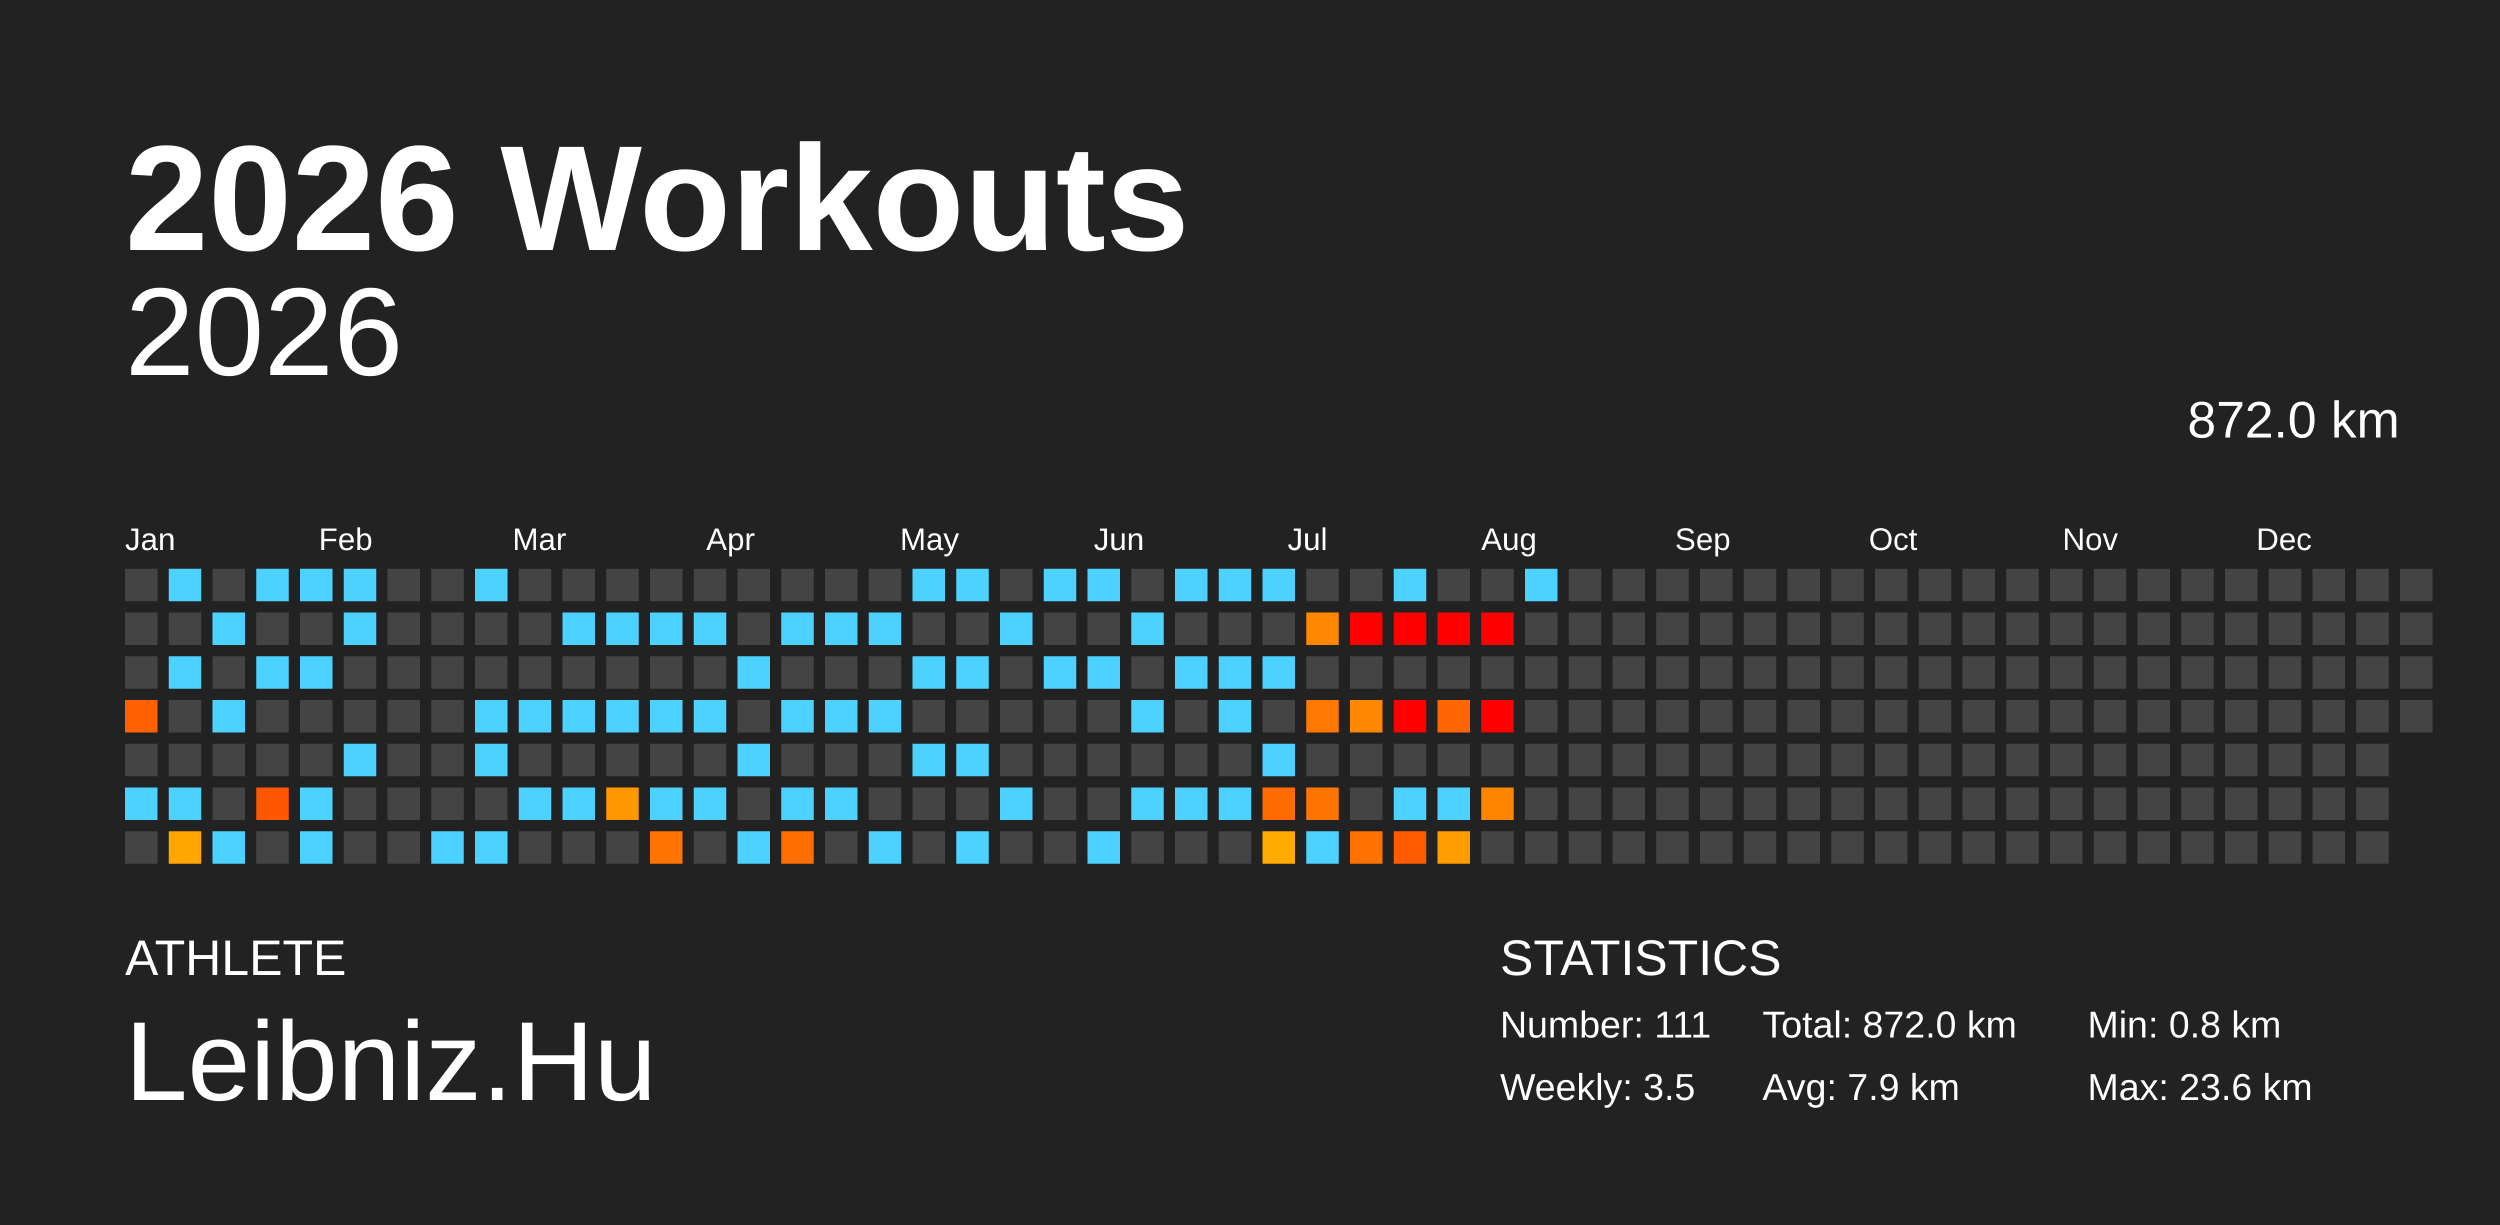
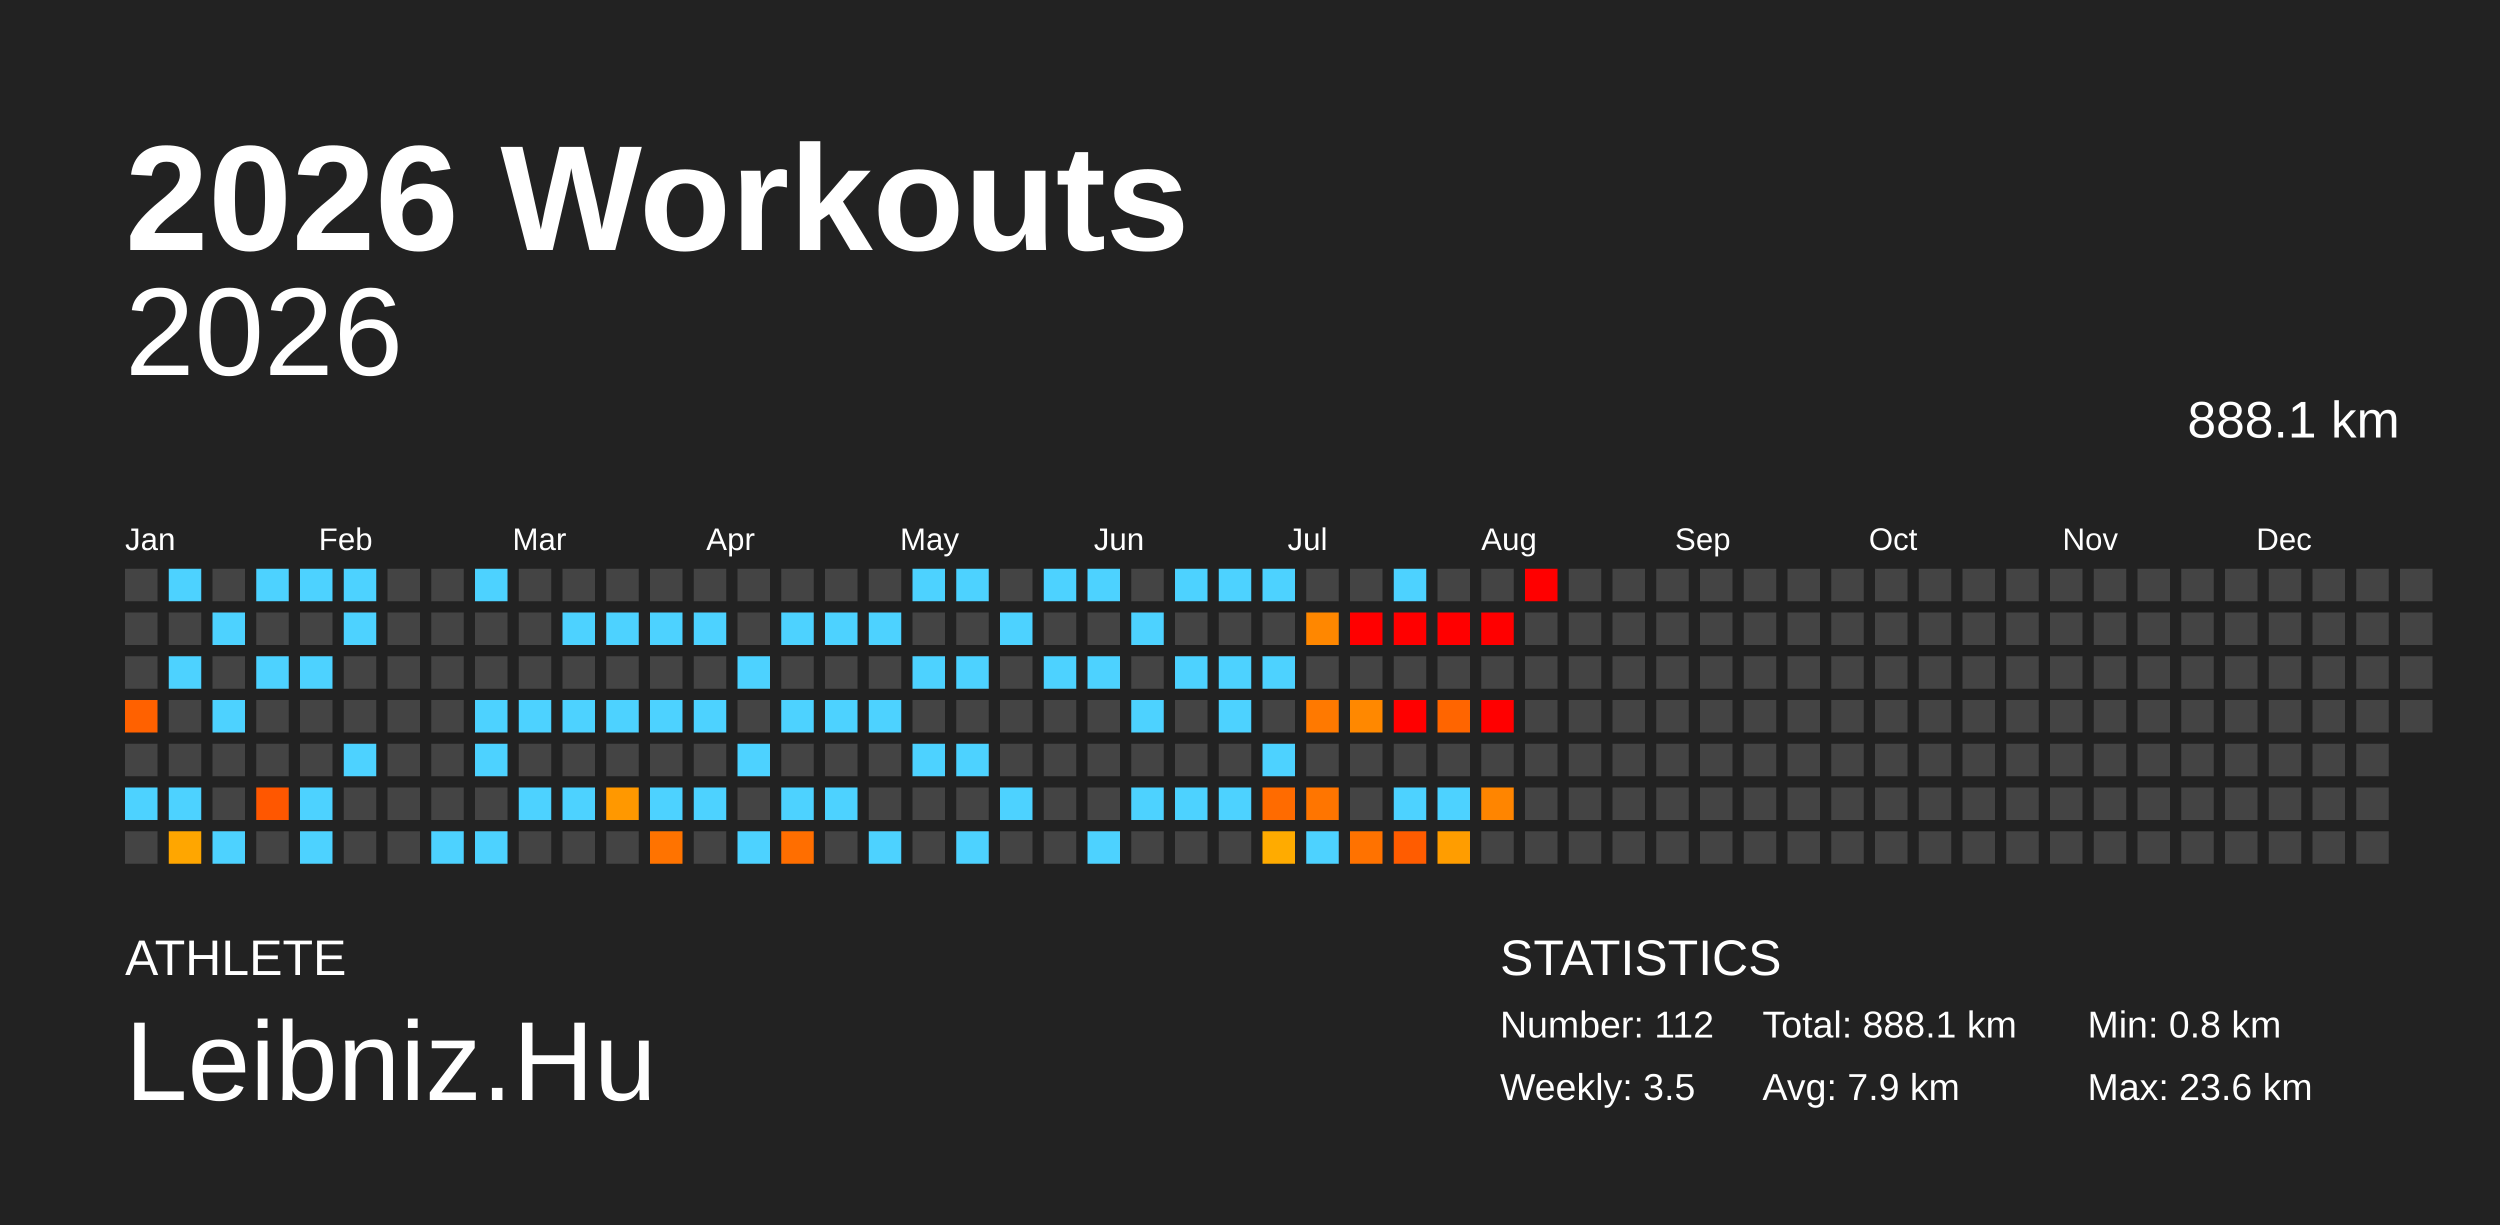
<svg xmlns="http://www.w3.org/2000/svg" baseProfile="full" height="98mm" version="1.1" viewBox="0,0,200,98" width="200mm">
  <defs />
  <rect fill="#222222" height="98" width="200" x="0" y="0" />
  <text fill="#FFFFFF" style="font-size:12px; font-family:Arial; font-weight:bold;" x="10" y="20">2026 Workouts</text>
  <text fill="#FFFFFF" style="font-size:4px; font-family:Arial" x="10" y="78">ATHLETE</text>
  <text fill="#FFFFFF" style="font-size:9px; font-family:Arial" x="10" y="88">Leibniz.Hu</text>
  <text fill="#FFFFFF" style="font-size:4px; font-family:Arial" x="120" y="78">STATISTICS</text>
-   <text fill="#FFFFFF" style="font-size:3px; font-family:Arial" x="120" y="83">Number: 111</text>
+   <text fill="#FFFFFF" style="font-size:3px; font-family:Arial" x="120" y="83">Number: 112</text>
  <text fill="#FFFFFF" style="font-size:3px; font-family:Arial" x="120" y="88">Weekly: 3.5</text>
-   <text fill="#FFFFFF" style="font-size:3px; font-family:Arial" x="141" y="83">Total: 872.0 km</text>
+   <text fill="#FFFFFF" style="font-size:3px; font-family:Arial" x="141" y="83">Total: 888.1 km</text>
  <text fill="#FFFFFF" style="font-size:3px; font-family:Arial" x="141" y="88">Avg: 7.9 km</text>
  <text fill="#FFFFFF" style="font-size:3px; font-family:Arial" x="167" y="83">Min: 0.8 km</text>
  <text fill="#FFFFFF" style="font-size:3px; font-family:Arial" x="167" y="88">Max: 23.6 km</text>
  <text alignment-baseline="hanging" fill="#FFFFFF" style="font-size:10.0px; font-family:Arial;" x="10" y="30">2026</text>
-   <text alignment-baseline="hanging" fill="#FFFFFF" style="font-size:4.125px; font-family:Arial;" x="175" y="35">872.0 km</text>
+   <text alignment-baseline="hanging" fill="#FFFFFF" style="font-size:4.125px; font-family:Arial;" x="175" y="35">888.1 km</text>
  <text fill="#FFFFFF" style="font-size:2.5px; font-family:Arial" x="10.0" y="44">Jan</text>
  <text fill="#FFFFFF" style="font-size:2.5px; font-family:Arial" x="25.5" y="44">Feb</text>
  <text fill="#FFFFFF" style="font-size:2.5px; font-family:Arial" x="41.0" y="44">Mar</text>
  <text fill="#FFFFFF" style="font-size:2.5px; font-family:Arial" x="56.5" y="44">Apr</text>
  <text fill="#FFFFFF" style="font-size:2.5px; font-family:Arial" x="72.0" y="44">May</text>
  <text fill="#FFFFFF" style="font-size:2.5px; font-family:Arial" x="87.5" y="44">Jun</text>
  <text fill="#FFFFFF" style="font-size:2.5px; font-family:Arial" x="103.0" y="44">Jul</text>
  <text fill="#FFFFFF" style="font-size:2.5px; font-family:Arial" x="118.5" y="44">Aug</text>
  <text fill="#FFFFFF" style="font-size:2.5px; font-family:Arial" x="134.0" y="44">Sep</text>
  <text fill="#FFFFFF" style="font-size:2.5px; font-family:Arial" x="149.5" y="44">Oct</text>
  <text fill="#FFFFFF" style="font-size:2.5px; font-family:Arial" x="165.0" y="44">Nov</text>
  <text fill="#FFFFFF" style="font-size:2.5px; font-family:Arial" x="180.5" y="44">Dec</text>
  <rect fill="#444444" height="2.6" width="2.6" x="10.0" y="45.5" />
  <rect fill="#444444" height="2.6" width="2.6" x="10.0" y="49.0" />
  <rect fill="#444444" height="2.6" width="2.6" x="10.0" y="52.5" />
  <rect fill="#ff6100" height="2.6" width="2.6" x="10.0" y="56.0" />
  <rect fill="#444444" height="2.6" width="2.6" x="10.0" y="59.5" />
  <rect fill="#4dd2ff" height="2.6" width="2.6" x="10.0" y="63.0" />
  <rect fill="#444444" height="2.6" width="2.6" x="10.0" y="66.5" />
  <rect fill="#4dd2ff" height="2.6" width="2.6" x="13.5" y="45.5" />
  <rect fill="#444444" height="2.6" width="2.6" x="13.5" y="49.0" />
  <rect fill="#4dd2ff" height="2.6" width="2.6" x="13.5" y="52.5" />
  <rect fill="#444444" height="2.6" width="2.6" x="13.5" y="56.0" />
  <rect fill="#444444" height="2.6" width="2.6" x="13.5" y="59.5" />
  <rect fill="#4dd2ff" height="2.6" width="2.6" x="13.5" y="63.0" />
  <rect fill="#ffa600" height="2.6" width="2.6" x="13.5" y="66.5" />
  <rect fill="#444444" height="2.6" width="2.6" x="17.0" y="45.5" />
  <rect fill="#4dd2ff" height="2.6" width="2.6" x="17.0" y="49.0" />
  <rect fill="#444444" height="2.6" width="2.6" x="17.0" y="52.5" />
  <rect fill="#4dd2ff" height="2.6" width="2.6" x="17.0" y="56.0" />
  <rect fill="#444444" height="2.6" width="2.6" x="17.0" y="59.5" />
  <rect fill="#444444" height="2.6" width="2.6" x="17.0" y="63.0" />
  <rect fill="#4dd2ff" height="2.6" width="2.6" x="17.0" y="66.5" />
  <rect fill="#4dd2ff" height="2.6" width="2.6" x="20.5" y="45.5" />
  <rect fill="#444444" height="2.6" width="2.6" x="20.5" y="49.0" />
  <rect fill="#4dd2ff" height="2.6" width="2.6" x="20.5" y="52.5" />
  <rect fill="#444444" height="2.6" width="2.6" x="20.5" y="56.0" />
  <rect fill="#444444" height="2.6" width="2.6" x="20.5" y="59.5" />
  <rect fill="#ff5700" height="2.6" width="2.6" x="20.5" y="63.0" />
  <rect fill="#444444" height="2.6" width="2.6" x="20.5" y="66.5" />
  <rect fill="#4dd2ff" height="2.6" width="2.6" x="24.0" y="45.5" />
  <rect fill="#444444" height="2.6" width="2.6" x="24.0" y="49.0" />
  <rect fill="#4dd2ff" height="2.6" width="2.6" x="24.0" y="52.5" />
  <rect fill="#444444" height="2.6" width="2.6" x="24.0" y="56.0" />
  <rect fill="#444444" height="2.6" width="2.6" x="24.0" y="59.5" />
  <rect fill="#4dd2ff" height="2.6" width="2.6" x="24.0" y="63.0" />
  <rect fill="#4dd2ff" height="2.6" width="2.6" x="24.0" y="66.5" />
  <rect fill="#4dd2ff" height="2.6" width="2.6" x="27.5" y="45.5" />
  <rect fill="#4dd2ff" height="2.6" width="2.6" x="27.5" y="49.0" />
  <rect fill="#444444" height="2.6" width="2.6" x="27.5" y="52.5" />
  <rect fill="#444444" height="2.6" width="2.6" x="27.5" y="56.0" />
  <rect fill="#4dd2ff" height="2.6" width="2.6" x="27.5" y="59.5" />
  <rect fill="#444444" height="2.6" width="2.6" x="27.5" y="63.0" />
  <rect fill="#444444" height="2.6" width="2.6" x="27.5" y="66.5" />
  <rect fill="#444444" height="2.6" width="2.6" x="31.0" y="45.5" />
  <rect fill="#444444" height="2.6" width="2.6" x="31.0" y="49.0" />
  <rect fill="#444444" height="2.6" width="2.6" x="31.0" y="52.5" />
  <rect fill="#444444" height="2.6" width="2.6" x="31.0" y="56.0" />
  <rect fill="#444444" height="2.6" width="2.6" x="31.0" y="59.5" />
  <rect fill="#444444" height="2.6" width="2.6" x="31.0" y="63.0" />
  <rect fill="#444444" height="2.6" width="2.6" x="31.0" y="66.5" />
  <rect fill="#444444" height="2.6" width="2.6" x="34.5" y="45.5" />
  <rect fill="#444444" height="2.6" width="2.6" x="34.5" y="49.0" />
  <rect fill="#444444" height="2.6" width="2.6" x="34.5" y="52.5" />
  <rect fill="#444444" height="2.6" width="2.6" x="34.5" y="56.0" />
  <rect fill="#444444" height="2.6" width="2.6" x="34.5" y="59.5" />
  <rect fill="#444444" height="2.6" width="2.6" x="34.5" y="63.0" />
  <rect fill="#4dd2ff" height="2.6" width="2.6" x="34.5" y="66.5" />
  <rect fill="#4dd2ff" height="2.6" width="2.6" x="38.0" y="45.5" />
  <rect fill="#444444" height="2.6" width="2.6" x="38.0" y="49.0" />
  <rect fill="#444444" height="2.6" width="2.6" x="38.0" y="52.5" />
  <rect fill="#4dd2ff" height="2.6" width="2.6" x="38.0" y="56.0" />
  <rect fill="#4dd2ff" height="2.6" width="2.6" x="38.0" y="59.5" />
  <rect fill="#444444" height="2.6" width="2.6" x="38.0" y="63.0" />
  <rect fill="#4dd2ff" height="2.6" width="2.6" x="38.0" y="66.5" />
  <rect fill="#444444" height="2.6" width="2.6" x="41.5" y="45.5" />
  <rect fill="#444444" height="2.6" width="2.6" x="41.5" y="49.0" />
  <rect fill="#444444" height="2.6" width="2.6" x="41.5" y="52.5" />
  <rect fill="#4dd2ff" height="2.6" width="2.6" x="41.5" y="56.0" />
  <rect fill="#444444" height="2.6" width="2.6" x="41.5" y="59.5" />
  <rect fill="#4dd2ff" height="2.6" width="2.6" x="41.5" y="63.0" />
  <rect fill="#444444" height="2.6" width="2.6" x="41.5" y="66.5" />
  <rect fill="#444444" height="2.6" width="2.6" x="45.0" y="45.5" />
  <rect fill="#4dd2ff" height="2.6" width="2.6" x="45.0" y="49.0" />
  <rect fill="#444444" height="2.6" width="2.6" x="45.0" y="52.5" />
  <rect fill="#4dd2ff" height="2.6" width="2.6" x="45.0" y="56.0" />
  <rect fill="#444444" height="2.6" width="2.6" x="45.0" y="59.5" />
  <rect fill="#4dd2ff" height="2.6" width="2.6" x="45.0" y="63.0" />
  <rect fill="#444444" height="2.6" width="2.6" x="45.0" y="66.5" />
  <rect fill="#444444" height="2.6" width="2.6" x="48.5" y="45.5" />
  <rect fill="#4dd2ff" height="2.6" width="2.6" x="48.5" y="49.0" />
  <rect fill="#444444" height="2.6" width="2.6" x="48.5" y="52.5" />
  <rect fill="#4dd2ff" height="2.6" width="2.6" x="48.5" y="56.0" />
  <rect fill="#444444" height="2.6" width="2.6" x="48.5" y="59.5" />
  <rect fill="#ff9800" height="2.6" width="2.6" x="48.5" y="63.0" />
  <rect fill="#444444" height="2.6" width="2.6" x="48.5" y="66.5" />
  <rect fill="#444444" height="2.6" width="2.6" x="52.0" y="45.5" />
  <rect fill="#4dd2ff" height="2.6" width="2.6" x="52.0" y="49.0" />
  <rect fill="#444444" height="2.6" width="2.6" x="52.0" y="52.5" />
  <rect fill="#4dd2ff" height="2.6" width="2.6" x="52.0" y="56.0" />
  <rect fill="#444444" height="2.6" width="2.6" x="52.0" y="59.5" />
  <rect fill="#4dd2ff" height="2.6" width="2.6" x="52.0" y="63.0" />
  <rect fill="#ff7300" height="2.6" width="2.6" x="52.0" y="66.5" />
  <rect fill="#444444" height="2.6" width="2.6" x="55.5" y="45.5" />
  <rect fill="#4dd2ff" height="2.6" width="2.6" x="55.5" y="49.0" />
  <rect fill="#444444" height="2.6" width="2.6" x="55.5" y="52.5" />
  <rect fill="#4dd2ff" height="2.6" width="2.6" x="55.5" y="56.0" />
  <rect fill="#444444" height="2.6" width="2.6" x="55.5" y="59.5" />
  <rect fill="#4dd2ff" height="2.6" width="2.6" x="55.5" y="63.0" />
  <rect fill="#444444" height="2.6" width="2.6" x="55.5" y="66.5" />
  <rect fill="#444444" height="2.6" width="2.6" x="59.0" y="45.5" />
  <rect fill="#444444" height="2.6" width="2.6" x="59.0" y="49.0" />
  <rect fill="#4dd2ff" height="2.6" width="2.6" x="59.0" y="52.5" />
  <rect fill="#444444" height="2.6" width="2.6" x="59.0" y="56.0" />
  <rect fill="#4dd2ff" height="2.6" width="2.6" x="59.0" y="59.5" />
  <rect fill="#444444" height="2.6" width="2.6" x="59.0" y="63.0" />
  <rect fill="#4dd2ff" height="2.6" width="2.6" x="59.0" y="66.5" />
  <rect fill="#444444" height="2.6" width="2.6" x="62.5" y="45.5" />
  <rect fill="#4dd2ff" height="2.6" width="2.6" x="62.5" y="49.0" />
  <rect fill="#444444" height="2.6" width="2.6" x="62.5" y="52.5" />
  <rect fill="#4dd2ff" height="2.6" width="2.6" x="62.5" y="56.0" />
  <rect fill="#444444" height="2.6" width="2.6" x="62.5" y="59.5" />
  <rect fill="#4dd2ff" height="2.6" width="2.6" x="62.5" y="63.0" />
  <rect fill="#ff6e00" height="2.6" width="2.6" x="62.5" y="66.5" />
  <rect fill="#444444" height="2.6" width="2.6" x="66.0" y="45.5" />
  <rect fill="#4dd2ff" height="2.6" width="2.6" x="66.0" y="49.0" />
  <rect fill="#444444" height="2.6" width="2.6" x="66.0" y="52.5" />
  <rect fill="#4dd2ff" height="2.6" width="2.6" x="66.0" y="56.0" />
  <rect fill="#444444" height="2.6" width="2.6" x="66.0" y="59.5" />
  <rect fill="#4dd2ff" height="2.6" width="2.6" x="66.0" y="63.0" />
  <rect fill="#444444" height="2.6" width="2.6" x="66.0" y="66.5" />
  <rect fill="#444444" height="2.6" width="2.6" x="69.5" y="45.5" />
  <rect fill="#4dd2ff" height="2.6" width="2.6" x="69.5" y="49.0" />
  <rect fill="#444444" height="2.6" width="2.6" x="69.5" y="52.5" />
  <rect fill="#4dd2ff" height="2.6" width="2.6" x="69.5" y="56.0" />
  <rect fill="#444444" height="2.6" width="2.6" x="69.5" y="59.5" />
  <rect fill="#444444" height="2.6" width="2.6" x="69.5" y="63.0" />
  <rect fill="#4dd2ff" height="2.6" width="2.6" x="69.5" y="66.5" />
  <rect fill="#4dd2ff" height="2.6" width="2.6" x="73.0" y="45.5" />
  <rect fill="#444444" height="2.6" width="2.6" x="73.0" y="49.0" />
  <rect fill="#4dd2ff" height="2.6" width="2.6" x="73.0" y="52.5" />
  <rect fill="#444444" height="2.6" width="2.6" x="73.0" y="56.0" />
  <rect fill="#4dd2ff" height="2.6" width="2.6" x="73.0" y="59.5" />
  <rect fill="#444444" height="2.6" width="2.6" x="73.0" y="63.0" />
  <rect fill="#444444" height="2.6" width="2.6" x="73.0" y="66.5" />
  <rect fill="#4dd2ff" height="2.6" width="2.6" x="76.5" y="45.5" />
  <rect fill="#444444" height="2.6" width="2.6" x="76.5" y="49.0" />
  <rect fill="#4dd2ff" height="2.6" width="2.6" x="76.5" y="52.5" />
  <rect fill="#444444" height="2.6" width="2.6" x="76.5" y="56.0" />
  <rect fill="#4dd2ff" height="2.6" width="2.6" x="76.5" y="59.5" />
  <rect fill="#444444" height="2.6" width="2.6" x="76.5" y="63.0" />
  <rect fill="#4dd2ff" height="2.6" width="2.6" x="76.5" y="66.5" />
  <rect fill="#444444" height="2.6" width="2.6" x="80.0" y="45.5" />
  <rect fill="#4dd2ff" height="2.6" width="2.6" x="80.0" y="49.0" />
  <rect fill="#444444" height="2.6" width="2.6" x="80.0" y="52.5" />
  <rect fill="#444444" height="2.6" width="2.6" x="80.0" y="56.0" />
  <rect fill="#444444" height="2.6" width="2.6" x="80.0" y="59.5" />
  <rect fill="#4dd2ff" height="2.6" width="2.6" x="80.0" y="63.0" />
  <rect fill="#444444" height="2.6" width="2.6" x="80.0" y="66.5" />
  <rect fill="#4dd2ff" height="2.6" width="2.6" x="83.5" y="45.5" />
  <rect fill="#444444" height="2.6" width="2.6" x="83.5" y="49.0" />
  <rect fill="#4dd2ff" height="2.6" width="2.6" x="83.5" y="52.5" />
  <rect fill="#444444" height="2.6" width="2.6" x="83.5" y="56.0" />
  <rect fill="#444444" height="2.6" width="2.6" x="83.5" y="59.5" />
  <rect fill="#444444" height="2.6" width="2.6" x="83.5" y="63.0" />
  <rect fill="#444444" height="2.6" width="2.6" x="83.5" y="66.5" />
  <rect fill="#4dd2ff" height="2.6" width="2.6" x="87.0" y="45.5" />
  <rect fill="#444444" height="2.6" width="2.6" x="87.0" y="49.0" />
  <rect fill="#4dd2ff" height="2.6" width="2.6" x="87.0" y="52.5" />
  <rect fill="#444444" height="2.6" width="2.6" x="87.0" y="56.0" />
  <rect fill="#444444" height="2.6" width="2.6" x="87.0" y="59.5" />
  <rect fill="#444444" height="2.6" width="2.6" x="87.0" y="63.0" />
  <rect fill="#4dd2ff" height="2.6" width="2.6" x="87.0" y="66.5" />
  <rect fill="#444444" height="2.6" width="2.6" x="90.5" y="45.5" />
  <rect fill="#4dd2ff" height="2.6" width="2.6" x="90.5" y="49.0" />
  <rect fill="#444444" height="2.6" width="2.6" x="90.5" y="52.5" />
  <rect fill="#4dd2ff" height="2.6" width="2.6" x="90.5" y="56.0" />
  <rect fill="#444444" height="2.6" width="2.6" x="90.5" y="59.5" />
  <rect fill="#4dd2ff" height="2.6" width="2.6" x="90.5" y="63.0" />
  <rect fill="#444444" height="2.6" width="2.6" x="90.5" y="66.5" />
  <rect fill="#4dd2ff" height="2.6" width="2.6" x="94.0" y="45.5" />
  <rect fill="#444444" height="2.6" width="2.6" x="94.0" y="49.0" />
  <rect fill="#4dd2ff" height="2.6" width="2.6" x="94.0" y="52.5" />
  <rect fill="#444444" height="2.6" width="2.6" x="94.0" y="56.0" />
  <rect fill="#444444" height="2.6" width="2.6" x="94.0" y="59.5" />
  <rect fill="#4dd2ff" height="2.6" width="2.6" x="94.0" y="63.0" />
  <rect fill="#444444" height="2.6" width="2.6" x="94.0" y="66.5" />
  <rect fill="#4dd2ff" height="2.6" width="2.6" x="97.5" y="45.5" />
  <rect fill="#444444" height="2.6" width="2.6" x="97.5" y="49.0" />
  <rect fill="#4dd2ff" height="2.6" width="2.6" x="97.5" y="52.5" />
  <rect fill="#4dd2ff" height="2.6" width="2.6" x="97.5" y="56.0" />
  <rect fill="#444444" height="2.6" width="2.6" x="97.5" y="59.5" />
  <rect fill="#4dd2ff" height="2.6" width="2.6" x="97.5" y="63.0" />
  <rect fill="#444444" height="2.6" width="2.6" x="97.5" y="66.5" />
  <rect fill="#4dd2ff" height="2.6" width="2.6" x="101.0" y="45.5" />
  <rect fill="#444444" height="2.6" width="2.6" x="101.0" y="49.0" />
  <rect fill="#4dd2ff" height="2.6" width="2.6" x="101.0" y="52.5" />
  <rect fill="#444444" height="2.6" width="2.6" x="101.0" y="56.0" />
  <rect fill="#4dd2ff" height="2.6" width="2.6" x="101.0" y="59.5" />
  <rect fill="#ff6b00" height="2.6" width="2.6" x="101.0" y="63.0" />
  <rect fill="#ffab00" height="2.6" width="2.6" x="101.0" y="66.5" />
  <rect fill="#444444" height="2.6" width="2.6" x="104.5" y="45.5" />
  <rect fill="#ff8700" height="2.6" width="2.6" x="104.5" y="49.0" />
  <rect fill="#444444" height="2.6" width="2.6" x="104.5" y="52.5" />
  <rect fill="#ff7900" height="2.6" width="2.6" x="104.5" y="56.0" />
  <rect fill="#444444" height="2.6" width="2.6" x="104.5" y="59.5" />
  <rect fill="#ff7500" height="2.6" width="2.6" x="104.5" y="63.0" />
  <rect fill="#4dd2ff" height="2.6" width="2.6" x="104.5" y="66.5" />
  <rect fill="#444444" height="2.6" width="2.6" x="108.0" y="45.5" />
  <rect fill="red" height="2.6" width="2.6" x="108.0" y="49.0" />
  <rect fill="#444444" height="2.6" width="2.6" x="108.0" y="52.5" />
  <rect fill="#ff8800" height="2.6" width="2.6" x="108.0" y="56.0" />
  <rect fill="#444444" height="2.6" width="2.6" x="108.0" y="59.5" />
  <rect fill="#444444" height="2.6" width="2.6" x="108.0" y="63.0" />
  <rect fill="#ff7200" height="2.6" width="2.6" x="108.0" y="66.5" />
  <rect fill="#4dd2ff" height="2.6" width="2.6" x="111.5" y="45.5" />
  <rect fill="red" height="2.6" width="2.6" x="111.5" y="49.0" />
  <rect fill="#444444" height="2.6" width="2.6" x="111.5" y="52.5" />
  <rect fill="red" height="2.6" width="2.6" x="111.5" y="56.0" />
  <rect fill="#444444" height="2.6" width="2.6" x="111.5" y="59.5" />
  <rect fill="#4dd2ff" height="2.6" width="2.6" x="111.5" y="63.0" />
  <rect fill="#ff5c00" height="2.6" width="2.6" x="111.5" y="66.5" />
  <rect fill="#444444" height="2.6" width="2.6" x="115.0" y="45.5" />
  <rect fill="red" height="2.6" width="2.6" x="115.0" y="49.0" />
  <rect fill="#444444" height="2.6" width="2.6" x="115.0" y="52.5" />
  <rect fill="#ff6500" height="2.6" width="2.6" x="115.0" y="56.0" />
  <rect fill="#444444" height="2.6" width="2.6" x="115.0" y="59.5" />
  <rect fill="#4dd2ff" height="2.6" width="2.6" x="115.0" y="63.0" />
  <rect fill="#ff9d00" height="2.6" width="2.6" x="115.0" y="66.5" />
  <rect fill="#444444" height="2.6" width="2.6" x="118.5" y="45.5" />
  <rect fill="red" height="2.6" width="2.6" x="118.5" y="49.0" />
  <rect fill="#444444" height="2.6" width="2.6" x="118.5" y="52.5" />
  <rect fill="red" height="2.6" width="2.6" x="118.5" y="56.0" />
  <rect fill="#444444" height="2.6" width="2.6" x="118.5" y="59.5" />
  <rect fill="#ff8500" height="2.6" width="2.6" x="118.5" y="63.0" />
  <rect fill="#444444" height="2.6" width="2.6" x="118.5" y="66.5" />
-   <rect fill="#4dd2ff" height="2.6" width="2.6" x="122.0" y="45.5" />
+   <rect fill="red" height="2.6" width="2.6" x="122.0" y="45.5" />
  <rect fill="#444444" height="2.6" width="2.6" x="122.0" y="49.0" />
  <rect fill="#444444" height="2.6" width="2.6" x="122.0" y="52.5" />
  <rect fill="#444444" height="2.6" width="2.6" x="122.0" y="56.0" />
  <rect fill="#444444" height="2.6" width="2.6" x="122.0" y="59.5" />
  <rect fill="#444444" height="2.6" width="2.6" x="122.0" y="63.0" />
  <rect fill="#444444" height="2.6" width="2.6" x="122.0" y="66.5" />
  <rect fill="#444444" height="2.6" width="2.6" x="125.5" y="45.5" />
  <rect fill="#444444" height="2.6" width="2.6" x="125.5" y="49.0" />
  <rect fill="#444444" height="2.6" width="2.6" x="125.5" y="52.5" />
  <rect fill="#444444" height="2.6" width="2.6" x="125.5" y="56.0" />
  <rect fill="#444444" height="2.6" width="2.6" x="125.5" y="59.5" />
  <rect fill="#444444" height="2.6" width="2.6" x="125.5" y="63.0" />
  <rect fill="#444444" height="2.6" width="2.6" x="125.5" y="66.5" />
  <rect fill="#444444" height="2.6" width="2.6" x="129.0" y="45.5" />
  <rect fill="#444444" height="2.6" width="2.6" x="129.0" y="49.0" />
  <rect fill="#444444" height="2.6" width="2.6" x="129.0" y="52.5" />
  <rect fill="#444444" height="2.6" width="2.6" x="129.0" y="56.0" />
  <rect fill="#444444" height="2.6" width="2.6" x="129.0" y="59.5" />
  <rect fill="#444444" height="2.6" width="2.6" x="129.0" y="63.0" />
  <rect fill="#444444" height="2.6" width="2.6" x="129.0" y="66.5" />
  <rect fill="#444444" height="2.6" width="2.6" x="132.5" y="45.5" />
  <rect fill="#444444" height="2.6" width="2.6" x="132.5" y="49.0" />
  <rect fill="#444444" height="2.6" width="2.6" x="132.5" y="52.5" />
  <rect fill="#444444" height="2.6" width="2.6" x="132.5" y="56.0" />
  <rect fill="#444444" height="2.6" width="2.6" x="132.5" y="59.5" />
  <rect fill="#444444" height="2.6" width="2.6" x="132.5" y="63.0" />
  <rect fill="#444444" height="2.6" width="2.6" x="132.5" y="66.5" />
  <rect fill="#444444" height="2.6" width="2.6" x="136.0" y="45.5" />
  <rect fill="#444444" height="2.6" width="2.6" x="136.0" y="49.0" />
  <rect fill="#444444" height="2.6" width="2.6" x="136.0" y="52.5" />
  <rect fill="#444444" height="2.6" width="2.6" x="136.0" y="56.0" />
  <rect fill="#444444" height="2.6" width="2.6" x="136.0" y="59.5" />
  <rect fill="#444444" height="2.6" width="2.6" x="136.0" y="63.0" />
  <rect fill="#444444" height="2.6" width="2.6" x="136.0" y="66.5" />
  <rect fill="#444444" height="2.6" width="2.6" x="139.5" y="45.5" />
  <rect fill="#444444" height="2.6" width="2.6" x="139.5" y="49.0" />
  <rect fill="#444444" height="2.6" width="2.6" x="139.5" y="52.5" />
  <rect fill="#444444" height="2.6" width="2.6" x="139.5" y="56.0" />
  <rect fill="#444444" height="2.6" width="2.6" x="139.5" y="59.5" />
  <rect fill="#444444" height="2.6" width="2.6" x="139.5" y="63.0" />
  <rect fill="#444444" height="2.6" width="2.6" x="139.5" y="66.5" />
  <rect fill="#444444" height="2.6" width="2.6" x="143.0" y="45.5" />
  <rect fill="#444444" height="2.6" width="2.6" x="143.0" y="49.0" />
  <rect fill="#444444" height="2.6" width="2.6" x="143.0" y="52.5" />
  <rect fill="#444444" height="2.6" width="2.6" x="143.0" y="56.0" />
  <rect fill="#444444" height="2.6" width="2.6" x="143.0" y="59.5" />
  <rect fill="#444444" height="2.6" width="2.6" x="143.0" y="63.0" />
  <rect fill="#444444" height="2.6" width="2.6" x="143.0" y="66.5" />
  <rect fill="#444444" height="2.6" width="2.6" x="146.5" y="45.5" />
  <rect fill="#444444" height="2.6" width="2.6" x="146.5" y="49.0" />
  <rect fill="#444444" height="2.6" width="2.6" x="146.5" y="52.5" />
  <rect fill="#444444" height="2.6" width="2.6" x="146.5" y="56.0" />
  <rect fill="#444444" height="2.6" width="2.6" x="146.5" y="59.5" />
  <rect fill="#444444" height="2.6" width="2.6" x="146.5" y="63.0" />
  <rect fill="#444444" height="2.6" width="2.6" x="146.5" y="66.5" />
  <rect fill="#444444" height="2.6" width="2.6" x="150.0" y="45.5" />
  <rect fill="#444444" height="2.6" width="2.6" x="150.0" y="49.0" />
  <rect fill="#444444" height="2.6" width="2.6" x="150.0" y="52.5" />
  <rect fill="#444444" height="2.6" width="2.6" x="150.0" y="56.0" />
  <rect fill="#444444" height="2.6" width="2.6" x="150.0" y="59.5" />
  <rect fill="#444444" height="2.6" width="2.6" x="150.0" y="63.0" />
  <rect fill="#444444" height="2.6" width="2.6" x="150.0" y="66.5" />
  <rect fill="#444444" height="2.6" width="2.6" x="153.5" y="45.5" />
  <rect fill="#444444" height="2.6" width="2.6" x="153.5" y="49.0" />
  <rect fill="#444444" height="2.6" width="2.6" x="153.5" y="52.5" />
  <rect fill="#444444" height="2.6" width="2.6" x="153.5" y="56.0" />
  <rect fill="#444444" height="2.6" width="2.6" x="153.5" y="59.5" />
  <rect fill="#444444" height="2.6" width="2.6" x="153.5" y="63.0" />
  <rect fill="#444444" height="2.6" width="2.6" x="153.5" y="66.5" />
  <rect fill="#444444" height="2.6" width="2.6" x="157.0" y="45.5" />
  <rect fill="#444444" height="2.6" width="2.6" x="157.0" y="49.0" />
  <rect fill="#444444" height="2.6" width="2.6" x="157.0" y="52.5" />
  <rect fill="#444444" height="2.6" width="2.6" x="157.0" y="56.0" />
  <rect fill="#444444" height="2.6" width="2.6" x="157.0" y="59.5" />
  <rect fill="#444444" height="2.6" width="2.6" x="157.0" y="63.0" />
  <rect fill="#444444" height="2.6" width="2.6" x="157.0" y="66.5" />
  <rect fill="#444444" height="2.6" width="2.6" x="160.5" y="45.5" />
  <rect fill="#444444" height="2.6" width="2.6" x="160.5" y="49.0" />
  <rect fill="#444444" height="2.6" width="2.6" x="160.5" y="52.5" />
  <rect fill="#444444" height="2.6" width="2.6" x="160.5" y="56.0" />
  <rect fill="#444444" height="2.6" width="2.6" x="160.5" y="59.5" />
  <rect fill="#444444" height="2.6" width="2.6" x="160.5" y="63.0" />
  <rect fill="#444444" height="2.6" width="2.6" x="160.5" y="66.5" />
  <rect fill="#444444" height="2.6" width="2.6" x="164.0" y="45.5" />
  <rect fill="#444444" height="2.6" width="2.6" x="164.0" y="49.0" />
  <rect fill="#444444" height="2.6" width="2.6" x="164.0" y="52.5" />
  <rect fill="#444444" height="2.6" width="2.6" x="164.0" y="56.0" />
  <rect fill="#444444" height="2.6" width="2.6" x="164.0" y="59.5" />
  <rect fill="#444444" height="2.6" width="2.6" x="164.0" y="63.0" />
  <rect fill="#444444" height="2.6" width="2.6" x="164.0" y="66.5" />
  <rect fill="#444444" height="2.6" width="2.6" x="167.5" y="45.5" />
  <rect fill="#444444" height="2.6" width="2.6" x="167.5" y="49.0" />
  <rect fill="#444444" height="2.6" width="2.6" x="167.5" y="52.5" />
  <rect fill="#444444" height="2.6" width="2.6" x="167.5" y="56.0" />
  <rect fill="#444444" height="2.6" width="2.6" x="167.5" y="59.5" />
  <rect fill="#444444" height="2.6" width="2.6" x="167.5" y="63.0" />
  <rect fill="#444444" height="2.6" width="2.6" x="167.5" y="66.5" />
  <rect fill="#444444" height="2.6" width="2.6" x="171.0" y="45.5" />
  <rect fill="#444444" height="2.6" width="2.6" x="171.0" y="49.0" />
  <rect fill="#444444" height="2.6" width="2.6" x="171.0" y="52.5" />
  <rect fill="#444444" height="2.6" width="2.6" x="171.0" y="56.0" />
  <rect fill="#444444" height="2.6" width="2.6" x="171.0" y="59.5" />
  <rect fill="#444444" height="2.6" width="2.6" x="171.0" y="63.0" />
  <rect fill="#444444" height="2.6" width="2.6" x="171.0" y="66.5" />
  <rect fill="#444444" height="2.6" width="2.6" x="174.5" y="45.5" />
  <rect fill="#444444" height="2.6" width="2.6" x="174.5" y="49.0" />
  <rect fill="#444444" height="2.6" width="2.6" x="174.5" y="52.5" />
  <rect fill="#444444" height="2.6" width="2.6" x="174.5" y="56.0" />
  <rect fill="#444444" height="2.6" width="2.6" x="174.5" y="59.5" />
  <rect fill="#444444" height="2.6" width="2.6" x="174.5" y="63.0" />
  <rect fill="#444444" height="2.6" width="2.6" x="174.5" y="66.5" />
  <rect fill="#444444" height="2.6" width="2.6" x="178.0" y="45.5" />
  <rect fill="#444444" height="2.6" width="2.6" x="178.0" y="49.0" />
  <rect fill="#444444" height="2.6" width="2.6" x="178.0" y="52.5" />
  <rect fill="#444444" height="2.6" width="2.6" x="178.0" y="56.0" />
  <rect fill="#444444" height="2.6" width="2.6" x="178.0" y="59.5" />
  <rect fill="#444444" height="2.6" width="2.6" x="178.0" y="63.0" />
  <rect fill="#444444" height="2.6" width="2.6" x="178.0" y="66.5" />
  <rect fill="#444444" height="2.6" width="2.6" x="181.5" y="45.5" />
  <rect fill="#444444" height="2.6" width="2.6" x="181.5" y="49.0" />
  <rect fill="#444444" height="2.6" width="2.6" x="181.5" y="52.5" />
  <rect fill="#444444" height="2.6" width="2.6" x="181.5" y="56.0" />
  <rect fill="#444444" height="2.6" width="2.6" x="181.5" y="59.5" />
  <rect fill="#444444" height="2.6" width="2.6" x="181.5" y="63.0" />
  <rect fill="#444444" height="2.6" width="2.6" x="181.5" y="66.5" />
  <rect fill="#444444" height="2.6" width="2.6" x="185.0" y="45.5" />
  <rect fill="#444444" height="2.6" width="2.6" x="185.0" y="49.0" />
  <rect fill="#444444" height="2.6" width="2.6" x="185.0" y="52.5" />
  <rect fill="#444444" height="2.6" width="2.6" x="185.0" y="56.0" />
  <rect fill="#444444" height="2.6" width="2.6" x="185.0" y="59.5" />
  <rect fill="#444444" height="2.6" width="2.6" x="185.0" y="63.0" />
  <rect fill="#444444" height="2.6" width="2.6" x="185.0" y="66.5" />
  <rect fill="#444444" height="2.6" width="2.6" x="188.5" y="45.5" />
  <rect fill="#444444" height="2.6" width="2.6" x="188.5" y="49.0" />
  <rect fill="#444444" height="2.6" width="2.6" x="188.5" y="52.5" />
  <rect fill="#444444" height="2.6" width="2.6" x="188.5" y="56.0" />
  <rect fill="#444444" height="2.6" width="2.6" x="188.5" y="59.5" />
  <rect fill="#444444" height="2.6" width="2.6" x="188.5" y="63.0" />
  <rect fill="#444444" height="2.6" width="2.6" x="188.5" y="66.5" />
  <rect fill="#444444" height="2.6" width="2.6" x="192.0" y="45.5" />
  <rect fill="#444444" height="2.6" width="2.6" x="192.0" y="49.0" />
  <rect fill="#444444" height="2.6" width="2.6" x="192.0" y="52.5" />
  <rect fill="#444444" height="2.6" width="2.6" x="192.0" y="56.0" />
</svg>
